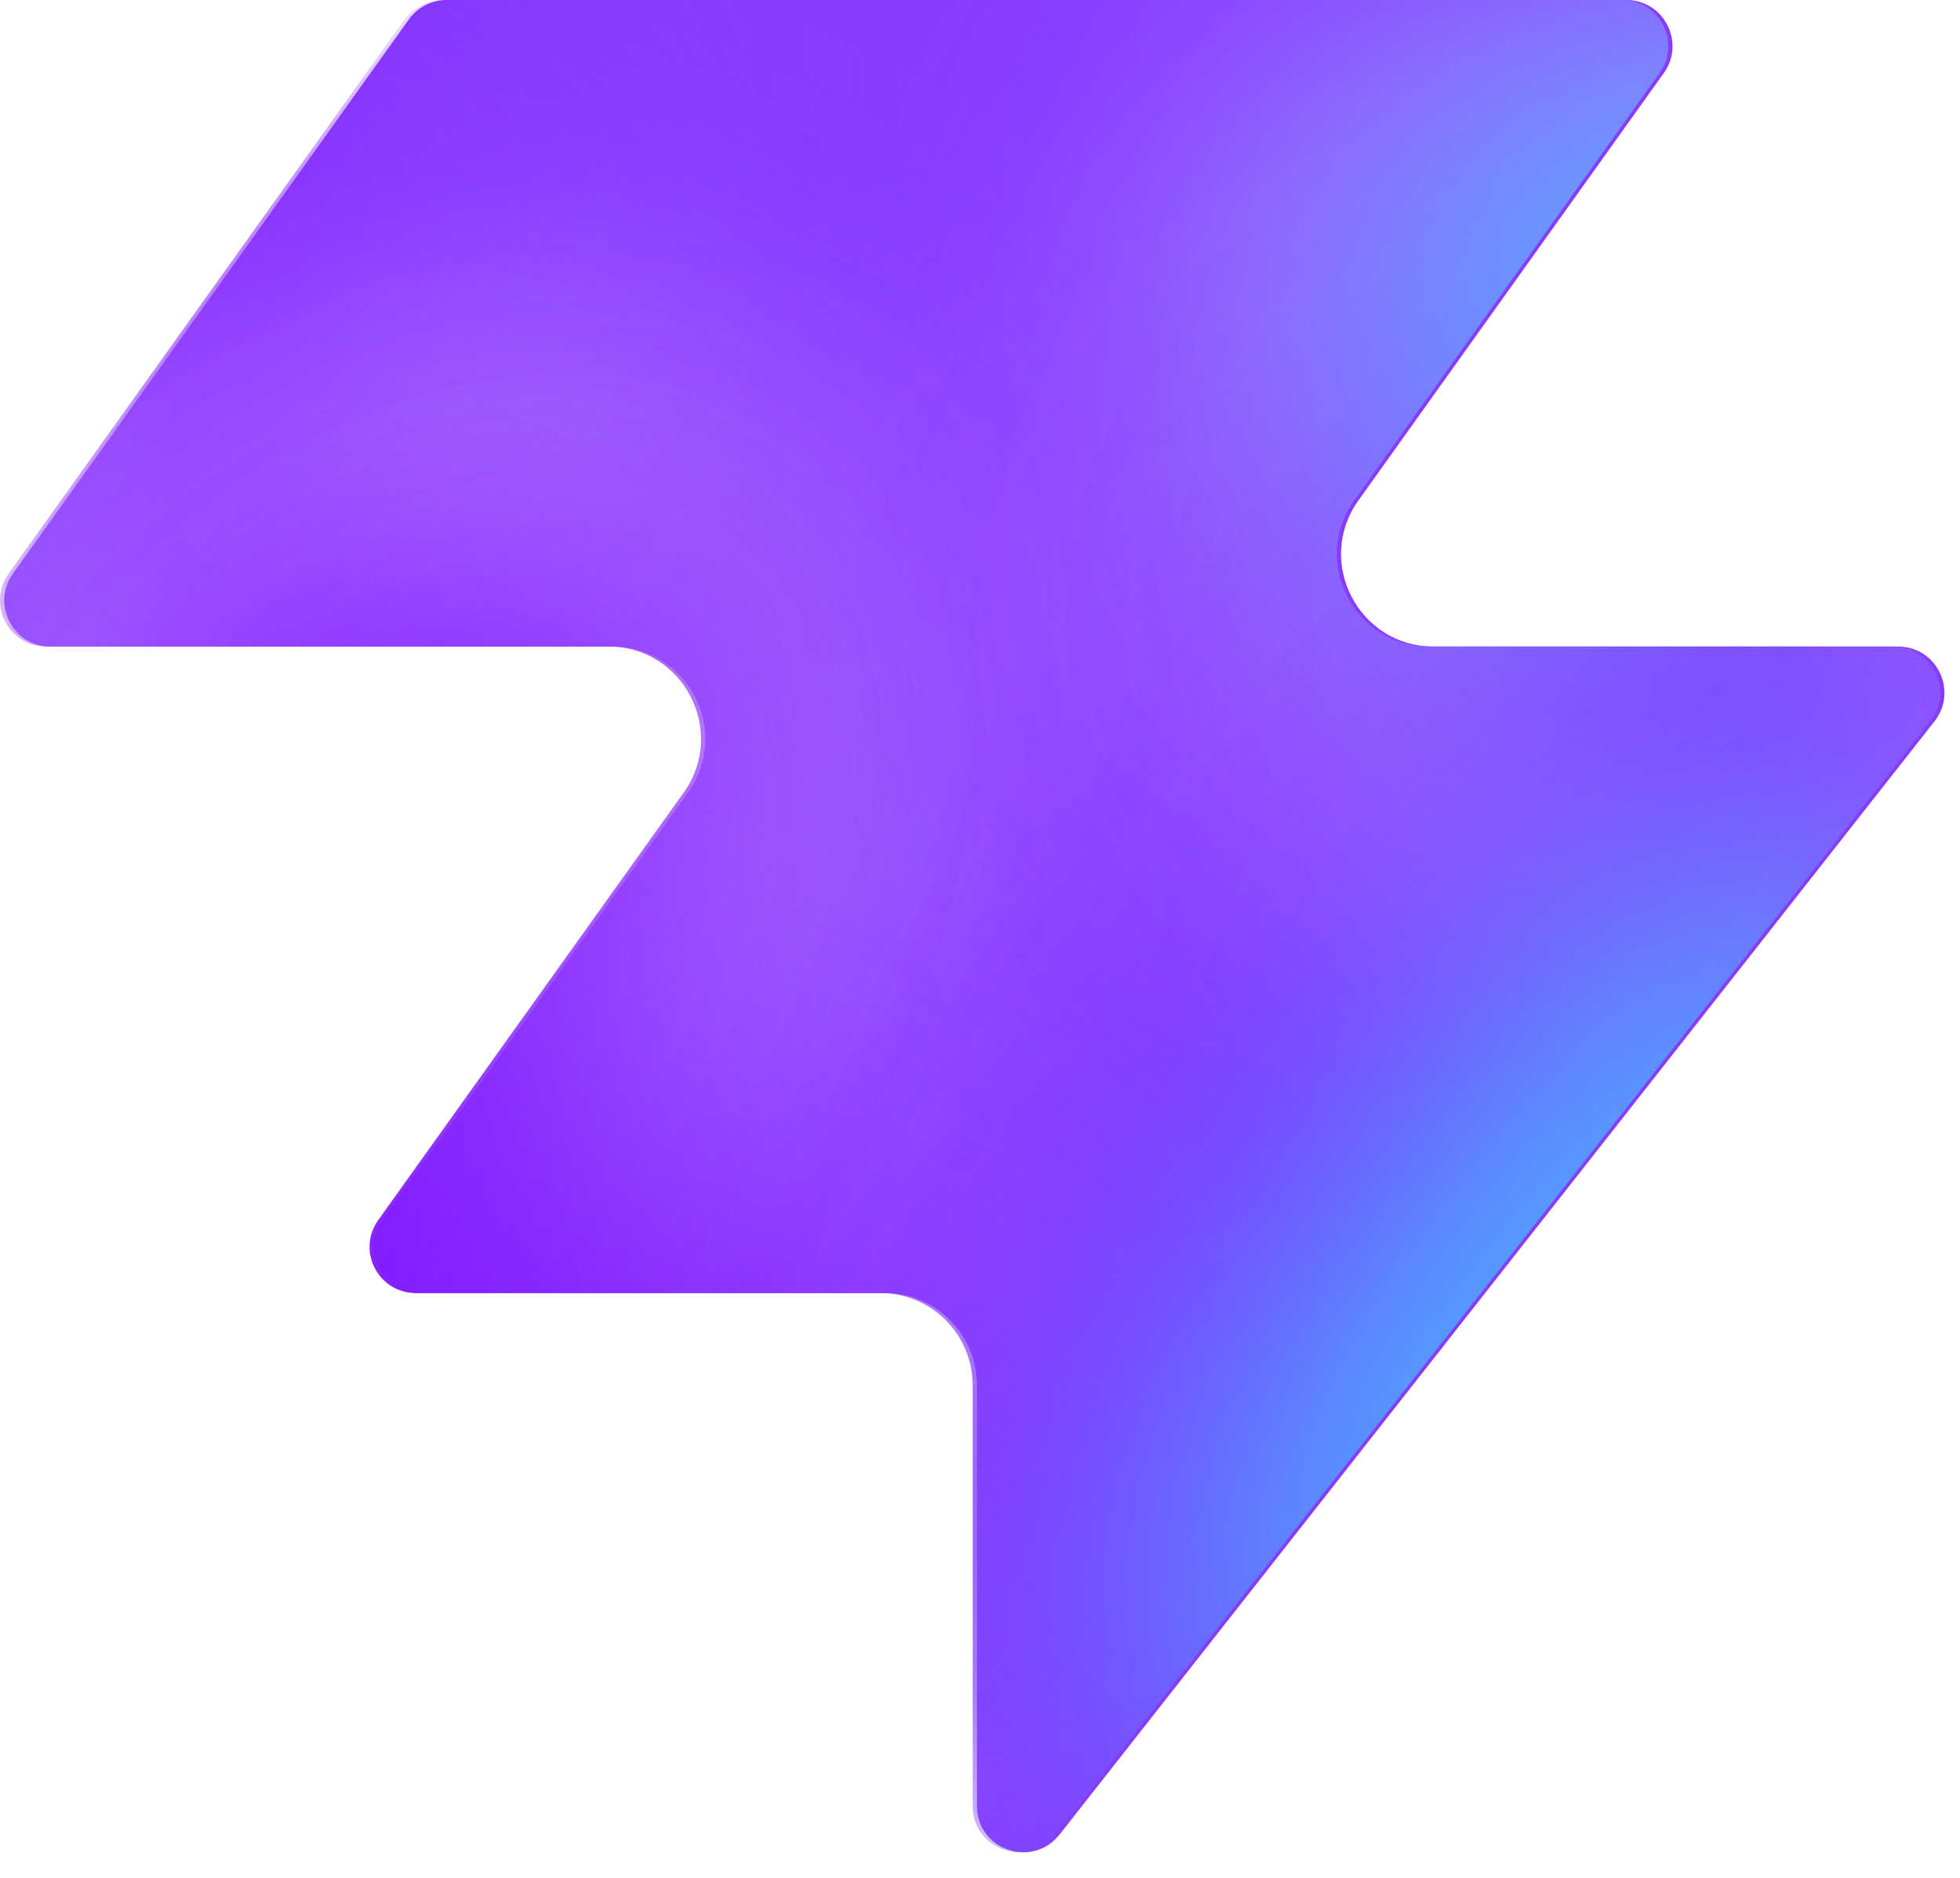
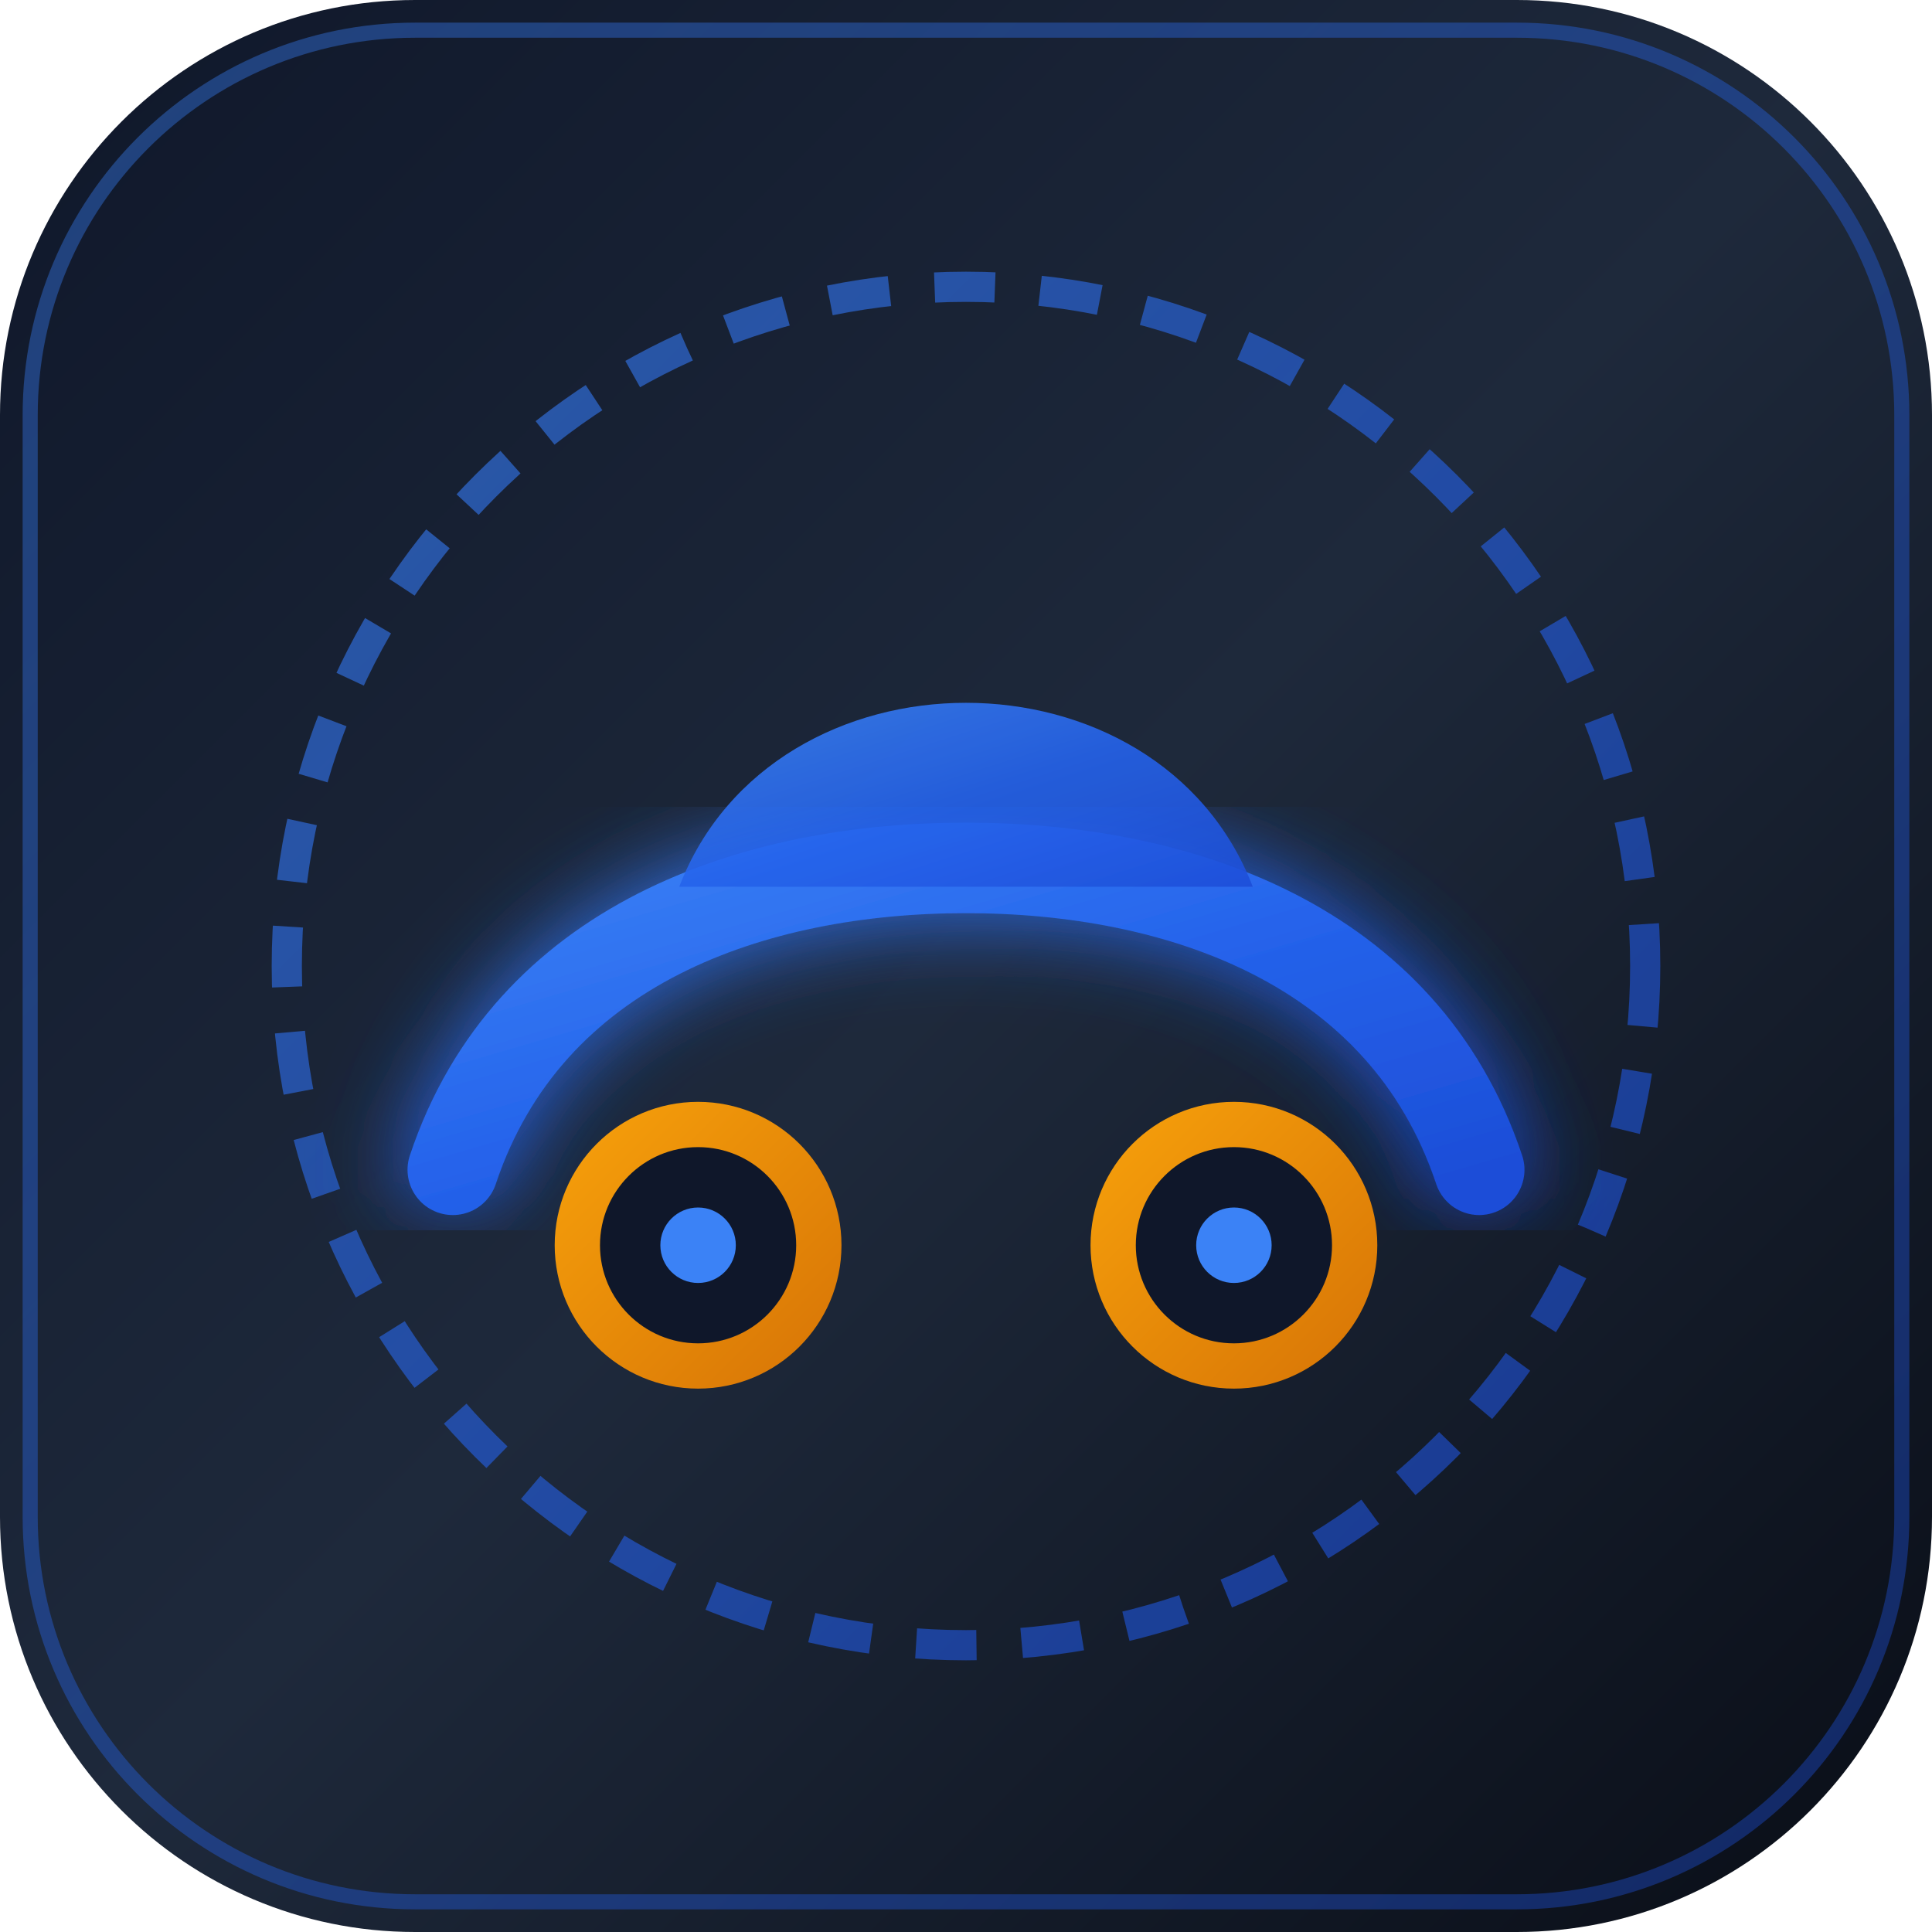
- <svg xmlns="http://www.w3.org/2000/svg" width="48" height="46" fill="none" viewBox="0 0 48 46">
-   <path fill="#863bff" d="M25.946 44.938c-.664.845-2.021.375-2.021-.698V33.937a2.26 2.26 0 0 0-2.262-2.262H10.287c-.92 0-1.456-1.04-.92-1.788l7.48-10.471c1.07-1.497 0-3.578-1.842-3.578H1.237c-.92 0-1.456-1.04-.92-1.788L10.013.474c.214-.297.556-.474.92-.474h28.894c.92 0 1.456 1.04.92 1.788l-7.48 10.471c-1.07 1.498 0 3.579 1.842 3.579h11.377c.943 0 1.473 1.088.89 1.83L25.947 44.94z" style="fill:#863bff;fill:color(display-p3 .525 .23 1);fill-opacity:1" />
-   <mask id="a" width="48" height="46" x="0" y="0" maskUnits="userSpaceOnUse" style="mask-type:alpha">
-     <path fill="#000" d="M25.842 44.938c-.664.844-2.021.375-2.021-.698V33.937a2.26 2.26 0 0 0-2.262-2.262H10.183c-.92 0-1.456-1.04-.92-1.788l7.48-10.471c1.07-1.498 0-3.579-1.842-3.579H1.133c-.92 0-1.456-1.04-.92-1.787L9.91.473c.214-.297.556-.474.92-.474h28.894c.92 0 1.456 1.04.92 1.788l-7.48 10.471c-1.07 1.498 0 3.578 1.842 3.578h11.377c.943 0 1.473 1.088.89 1.832L25.843 44.94z" style="fill:#000;fill-opacity:1" />
-   </mask>
-   <g mask="url(#a)">
-     <g filter="url(#b)">
-       <ellipse cx="5.508" cy="14.704" fill="#ede6ff" rx="5.508" ry="14.704" style="fill:#ede6ff;fill:color(display-p3 .927 .903 1);fill-opacity:1" transform="matrix(.00324 1 1 -.00324 -4.47 31.516)" />
-     </g>
-     <g filter="url(#c)">
-       <ellipse cx="10.399" cy="29.851" fill="#ede6ff" rx="10.399" ry="29.851" style="fill:#ede6ff;fill:color(display-p3 .927 .903 1);fill-opacity:1" transform="matrix(.00324 1 1 -.00324 -39.328 7.883)" />
-     </g>
-     <g filter="url(#d)">
-       <ellipse cx="5.508" cy="30.487" fill="#7e14ff" rx="5.508" ry="30.487" style="fill:#7e14ff;fill:color(display-p3 .492 .077 1);fill-opacity:1" transform="rotate(89.814 -25.913 -14.639)scale(1 -1)" />
-     </g>
-     <g filter="url(#e)">
-       <ellipse cx="5.508" cy="30.599" fill="#7e14ff" rx="5.508" ry="30.599" style="fill:#7e14ff;fill:color(display-p3 .492 .077 1);fill-opacity:1" transform="rotate(89.814 -32.644 -3.334)scale(1 -1)" />
-     </g>
-     <g filter="url(#f)">
-       <ellipse cx="5.508" cy="30.599" fill="#7e14ff" rx="5.508" ry="30.599" style="fill:#7e14ff;fill:color(display-p3 .492 .077 1);fill-opacity:1" transform="matrix(.00324 1 1 -.00324 -34.34 30.47)" />
-     </g>
-     <g filter="url(#g)">
-       <ellipse cx="14.072" cy="22.078" fill="#ede6ff" rx="14.072" ry="22.078" style="fill:#ede6ff;fill:color(display-p3 .927 .903 1);fill-opacity:1" transform="rotate(93.35 24.506 48.493)scale(-1 1)" />
-     </g>
-     <g filter="url(#h)">
-       <ellipse cx="3.47" cy="21.501" fill="#7e14ff" rx="3.47" ry="21.501" style="fill:#7e14ff;fill:color(display-p3 .492 .077 1);fill-opacity:1" transform="rotate(89.009 28.708 47.59)scale(-1 1)" />
-     </g>
-     <g filter="url(#i)">
-       <ellipse cx="3.47" cy="21.501" fill="#7e14ff" rx="3.47" ry="21.501" style="fill:#7e14ff;fill:color(display-p3 .492 .077 1);fill-opacity:1" transform="rotate(89.009 28.708 47.59)scale(-1 1)" />
-     </g>
-     <g filter="url(#j)">
-       <ellipse cx=".387" cy="8.972" fill="#7e14ff" rx="4.407" ry="29.108" style="fill:#7e14ff;fill:color(display-p3 .492 .077 1);fill-opacity:1" transform="rotate(39.51 .387 8.972)" />
-     </g>
-     <g filter="url(#k)">
-       <ellipse cx="47.523" cy="-6.092" fill="#7e14ff" rx="4.407" ry="29.108" style="fill:#7e14ff;fill:color(display-p3 .492 .077 1);fill-opacity:1" transform="rotate(37.892 47.523 -6.092)" />
-     </g>
-     <g filter="url(#l)">
-       <ellipse cx="41.412" cy="6.333" fill="#47bfff" rx="5.971" ry="9.665" style="fill:#47bfff;fill:color(display-p3 .28 .748 1);fill-opacity:1" transform="rotate(37.892 41.412 6.333)" />
-     </g>
-     <g filter="url(#m)">
-       <ellipse cx="-1.879" cy="38.332" fill="#7e14ff" rx="4.407" ry="29.108" style="fill:#7e14ff;fill:color(display-p3 .492 .077 1);fill-opacity:1" transform="rotate(37.892 -1.88 38.332)" />
-     </g>
-     <g filter="url(#n)">
-       <ellipse cx="-1.879" cy="38.332" fill="#7e14ff" rx="4.407" ry="29.108" style="fill:#7e14ff;fill:color(display-p3 .492 .077 1);fill-opacity:1" transform="rotate(37.892 -1.88 38.332)" />
-     </g>
-     <g filter="url(#o)">
-       <ellipse cx="35.651" cy="29.907" fill="#7e14ff" rx="4.407" ry="29.108" style="fill:#7e14ff;fill:color(display-p3 .492 .077 1);fill-opacity:1" transform="rotate(37.892 35.651 29.907)" />
-     </g>
-     <g filter="url(#p)">
-       <ellipse cx="38.418" cy="32.4" fill="#47bfff" rx="5.971" ry="15.297" style="fill:#47bfff;fill:color(display-p3 .28 .748 1);fill-opacity:1" transform="rotate(37.892 38.418 32.4)" />
-     </g>
-   </g>
+ <svg xmlns="http://www.w3.org/2000/svg" viewBox="0 0 512 512" width="100%" height="100%">
  <defs>
-     <filter id="b" width="60.045" height="41.654" x="-19.77" y="16.149" color-interpolation-filters="sRGB" filterUnits="userSpaceOnUse">
-       <feFlood flood-opacity="0" result="BackgroundImageFix" />
-       <feBlend in="SourceGraphic" in2="BackgroundImageFix" result="shape" />
-       <feGaussianBlur result="effect1_foregroundBlur_2002_17158" stdDeviation="7.659" />
-     </filter>
-     <filter id="c" width="90.34" height="51.437" x="-54.613" y="-7.533" color-interpolation-filters="sRGB" filterUnits="userSpaceOnUse">
-       <feFlood flood-opacity="0" result="BackgroundImageFix" />
-       <feBlend in="SourceGraphic" in2="BackgroundImageFix" result="shape" />
-       <feGaussianBlur result="effect1_foregroundBlur_2002_17158" stdDeviation="7.659" />
-     </filter>
-     <filter id="d" width="79.355" height="29.4" x="-49.64" y="2.03" color-interpolation-filters="sRGB" filterUnits="userSpaceOnUse">
-       <feFlood flood-opacity="0" result="BackgroundImageFix" />
-       <feBlend in="SourceGraphic" in2="BackgroundImageFix" result="shape" />
-       <feGaussianBlur result="effect1_foregroundBlur_2002_17158" stdDeviation="4.596" />
-     </filter>
-     <filter id="e" width="79.579" height="29.4" x="-45.045" y="20.029" color-interpolation-filters="sRGB" filterUnits="userSpaceOnUse">
-       <feFlood flood-opacity="0" result="BackgroundImageFix" />
-       <feBlend in="SourceGraphic" in2="BackgroundImageFix" result="shape" />
-       <feGaussianBlur result="effect1_foregroundBlur_2002_17158" stdDeviation="4.596" />
-     </filter>
-     <filter id="f" width="79.579" height="29.4" x="-43.513" y="21.178" color-interpolation-filters="sRGB" filterUnits="userSpaceOnUse">
-       <feFlood flood-opacity="0" result="BackgroundImageFix" />
-       <feBlend in="SourceGraphic" in2="BackgroundImageFix" result="shape" />
-       <feGaussianBlur result="effect1_foregroundBlur_2002_17158" stdDeviation="4.596" />
-     </filter>
-     <filter id="g" width="74.749" height="58.852" x="15.756" y="-17.901" color-interpolation-filters="sRGB" filterUnits="userSpaceOnUse">
-       <feFlood flood-opacity="0" result="BackgroundImageFix" />
-       <feBlend in="SourceGraphic" in2="BackgroundImageFix" result="shape" />
-       <feGaussianBlur result="effect1_foregroundBlur_2002_17158" stdDeviation="7.659" />
-     </filter>
-     <filter id="h" width="61.377" height="25.362" x="23.548" y="2.284" color-interpolation-filters="sRGB" filterUnits="userSpaceOnUse">
-       <feFlood flood-opacity="0" result="BackgroundImageFix" />
-       <feBlend in="SourceGraphic" in2="BackgroundImageFix" result="shape" />
-       <feGaussianBlur result="effect1_foregroundBlur_2002_17158" stdDeviation="4.596" />
-     </filter>
-     <filter id="i" width="61.377" height="25.362" x="23.548" y="2.284" color-interpolation-filters="sRGB" filterUnits="userSpaceOnUse">
-       <feFlood flood-opacity="0" result="BackgroundImageFix" />
-       <feBlend in="SourceGraphic" in2="BackgroundImageFix" result="shape" />
-       <feGaussianBlur result="effect1_foregroundBlur_2002_17158" stdDeviation="4.596" />
-     </filter>
-     <filter id="j" width="56.045" height="63.649" x="-27.636" y="-22.853" color-interpolation-filters="sRGB" filterUnits="userSpaceOnUse">
-       <feFlood flood-opacity="0" result="BackgroundImageFix" />
-       <feBlend in="SourceGraphic" in2="BackgroundImageFix" result="shape" />
-       <feGaussianBlur result="effect1_foregroundBlur_2002_17158" stdDeviation="4.596" />
-     </filter>
-     <filter id="k" width="54.814" height="64.646" x="20.116" y="-38.415" color-interpolation-filters="sRGB" filterUnits="userSpaceOnUse">
-       <feFlood flood-opacity="0" result="BackgroundImageFix" />
-       <feBlend in="SourceGraphic" in2="BackgroundImageFix" result="shape" />
-       <feGaussianBlur result="effect1_foregroundBlur_2002_17158" stdDeviation="4.596" />
-     </filter>
-     <filter id="l" width="33.541" height="35.313" x="24.641" y="-11.323" color-interpolation-filters="sRGB" filterUnits="userSpaceOnUse">
-       <feFlood flood-opacity="0" result="BackgroundImageFix" />
-       <feBlend in="SourceGraphic" in2="BackgroundImageFix" result="shape" />
-       <feGaussianBlur result="effect1_foregroundBlur_2002_17158" stdDeviation="4.596" />
-     </filter>
-     <filter id="m" width="54.814" height="64.646" x="-29.286" y="6.009" color-interpolation-filters="sRGB" filterUnits="userSpaceOnUse">
-       <feFlood flood-opacity="0" result="BackgroundImageFix" />
-       <feBlend in="SourceGraphic" in2="BackgroundImageFix" result="shape" />
-       <feGaussianBlur result="effect1_foregroundBlur_2002_17158" stdDeviation="4.596" />
-     </filter>
-     <filter id="n" width="54.814" height="64.646" x="-29.286" y="6.009" color-interpolation-filters="sRGB" filterUnits="userSpaceOnUse">
-       <feFlood flood-opacity="0" result="BackgroundImageFix" />
-       <feBlend in="SourceGraphic" in2="BackgroundImageFix" result="shape" />
-       <feGaussianBlur result="effect1_foregroundBlur_2002_17158" stdDeviation="4.596" />
-     </filter>
-     <filter id="o" width="54.814" height="64.646" x="8.244" y="-2.416" color-interpolation-filters="sRGB" filterUnits="userSpaceOnUse">
-       <feFlood flood-opacity="0" result="BackgroundImageFix" />
-       <feBlend in="SourceGraphic" in2="BackgroundImageFix" result="shape" />
-       <feGaussianBlur result="effect1_foregroundBlur_2002_17158" stdDeviation="4.596" />
-     </filter>
-     <filter id="p" width="39.409" height="43.623" x="18.713" y="10.588" color-interpolation-filters="sRGB" filterUnits="userSpaceOnUse">
-       <feFlood flood-opacity="0" result="BackgroundImageFix" />
-       <feBlend in="SourceGraphic" in2="BackgroundImageFix" result="shape" />
-       <feGaussianBlur result="effect1_foregroundBlur_2002_17158" stdDeviation="4.596" />
+     <linearGradient id="bg-grad" x1="0%" y1="0%" x2="100%" y2="100%">
+       <stop offset="0%" stop-color="#0F172A" />
+       <stop offset="50%" stop-color="#1E293B" />
+       <stop offset="100%" stop-color="#090D16" />
+     </linearGradient>
+     <linearGradient id="accent-grad" x1="0%" y1="0%" x2="100%" y2="100%">
+       <stop offset="0%" stop-color="#3B82F6" />
+       <stop offset="50%" stop-color="#2563EB" />
+       <stop offset="100%" stop-color="#1D4ED8" />
+     </linearGradient>
+     <linearGradient id="gold-grad" x1="0%" y1="0%" x2="100%" y2="100%">
+       <stop offset="0%" stop-color="#F59E0B" />
+       <stop offset="100%" stop-color="#D97706" />
+     </linearGradient>
+     <filter id="glow" x="-20%" y="-20%" width="140%" height="140%">
+       <feGaussianBlur stdDeviation="12" result="blur" />
+       <feComposite in="SourceGraphic" in2="blur" operator="over" />
    </filter>
  </defs>
+   <rect width="512" height="512" rx="110" fill="url(#bg-grad)" />
+   <rect x="8" y="8" width="496" height="496" rx="102" fill="none" stroke="url(#accent-grad)" stroke-width="4" stroke-opacity="0.4" />
+   <circle cx="256" cy="256" r="180" fill="none" stroke="url(#accent-grad)" stroke-width="8" stroke-dasharray="16 12" opacity="0.6" />
+   <path d="M120 310 C140 250, 200 230, 256 230 C312 230, 372 250, 392 310" fill="none" stroke="url(#accent-grad)" stroke-width="24" stroke-linecap="round" filter="url(#glow)" />
+   <path d="M180 235 C205 170, 307 170, 332 235 Z" fill="url(#accent-grad)" opacity="0.9" />
+   <path d="M140 330 L372 330" stroke="url(#gold-grad)" stroke-width="16" stroke-linecap="round" />
+   <circle cx="185" cy="330" r="32" fill="#0F172A" stroke="url(#gold-grad)" stroke-width="12" />
+   <circle cx="327" cy="330" r="32" fill="#0F172A" stroke="url(#gold-grad)" stroke-width="12" />
+   <circle cx="185" cy="330" r="10" fill="#3B82F6" />
+   <circle cx="327" cy="330" r="10" fill="#3B82F6" />
</svg>
